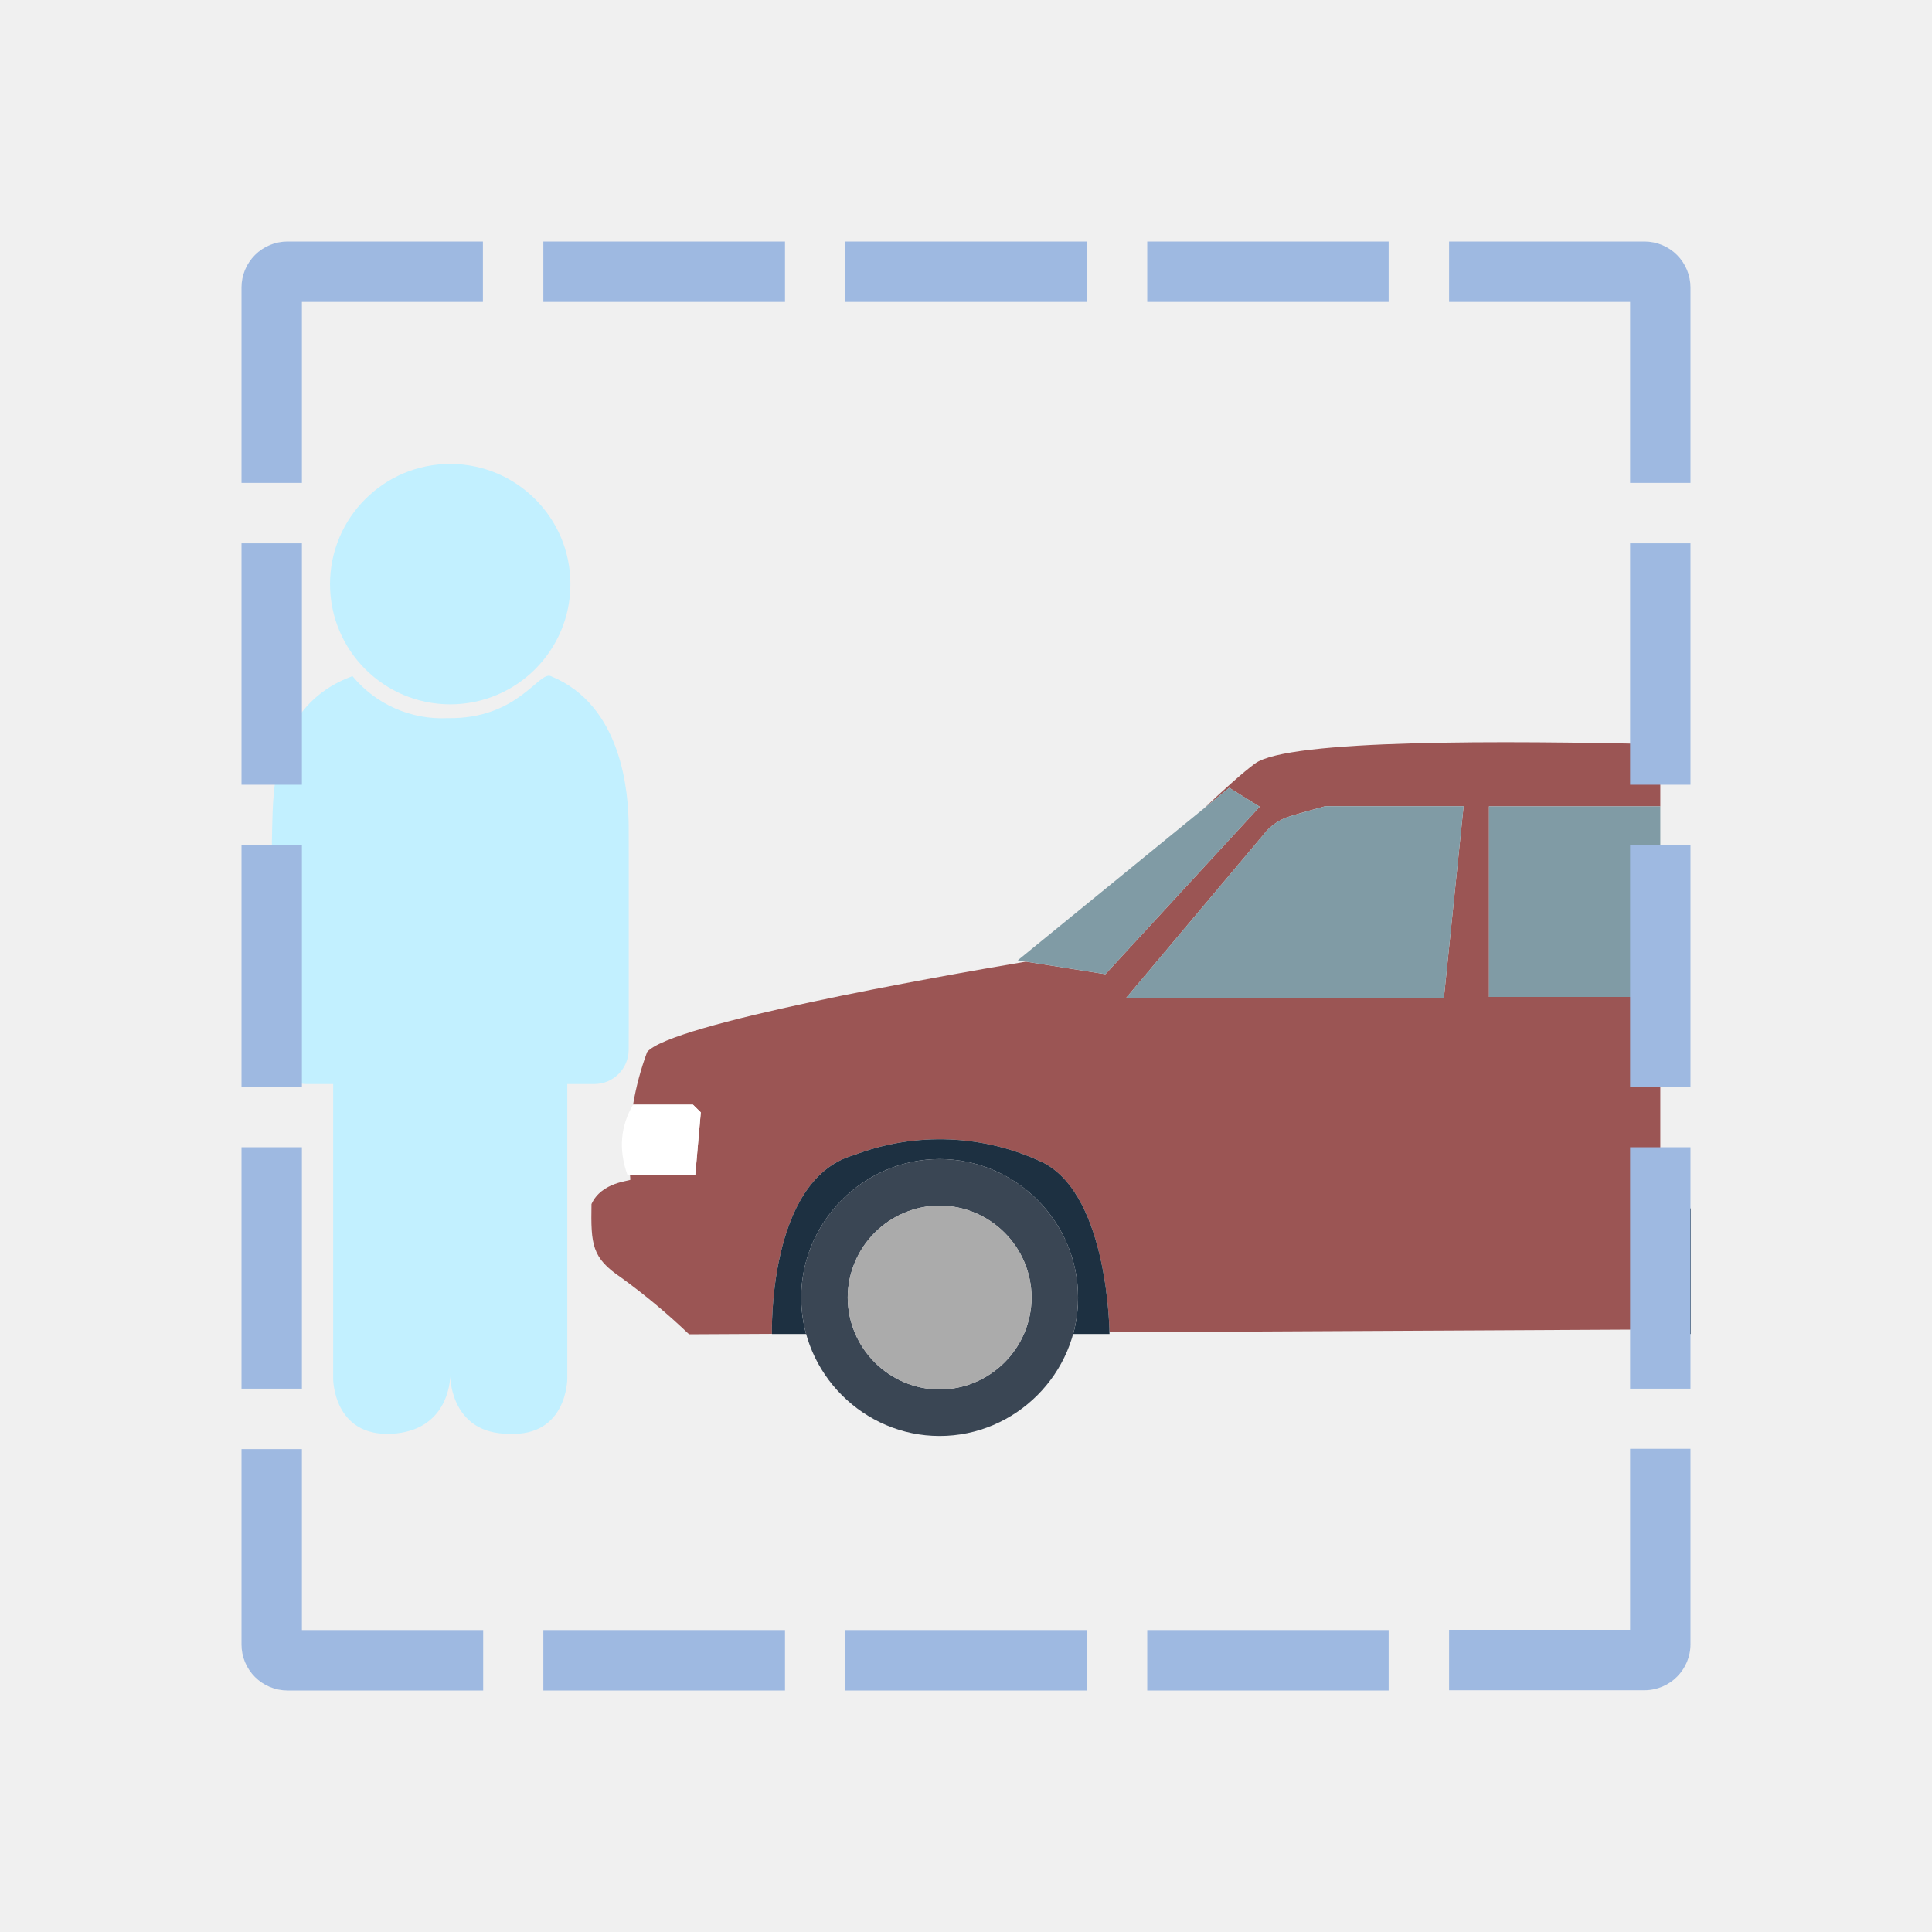
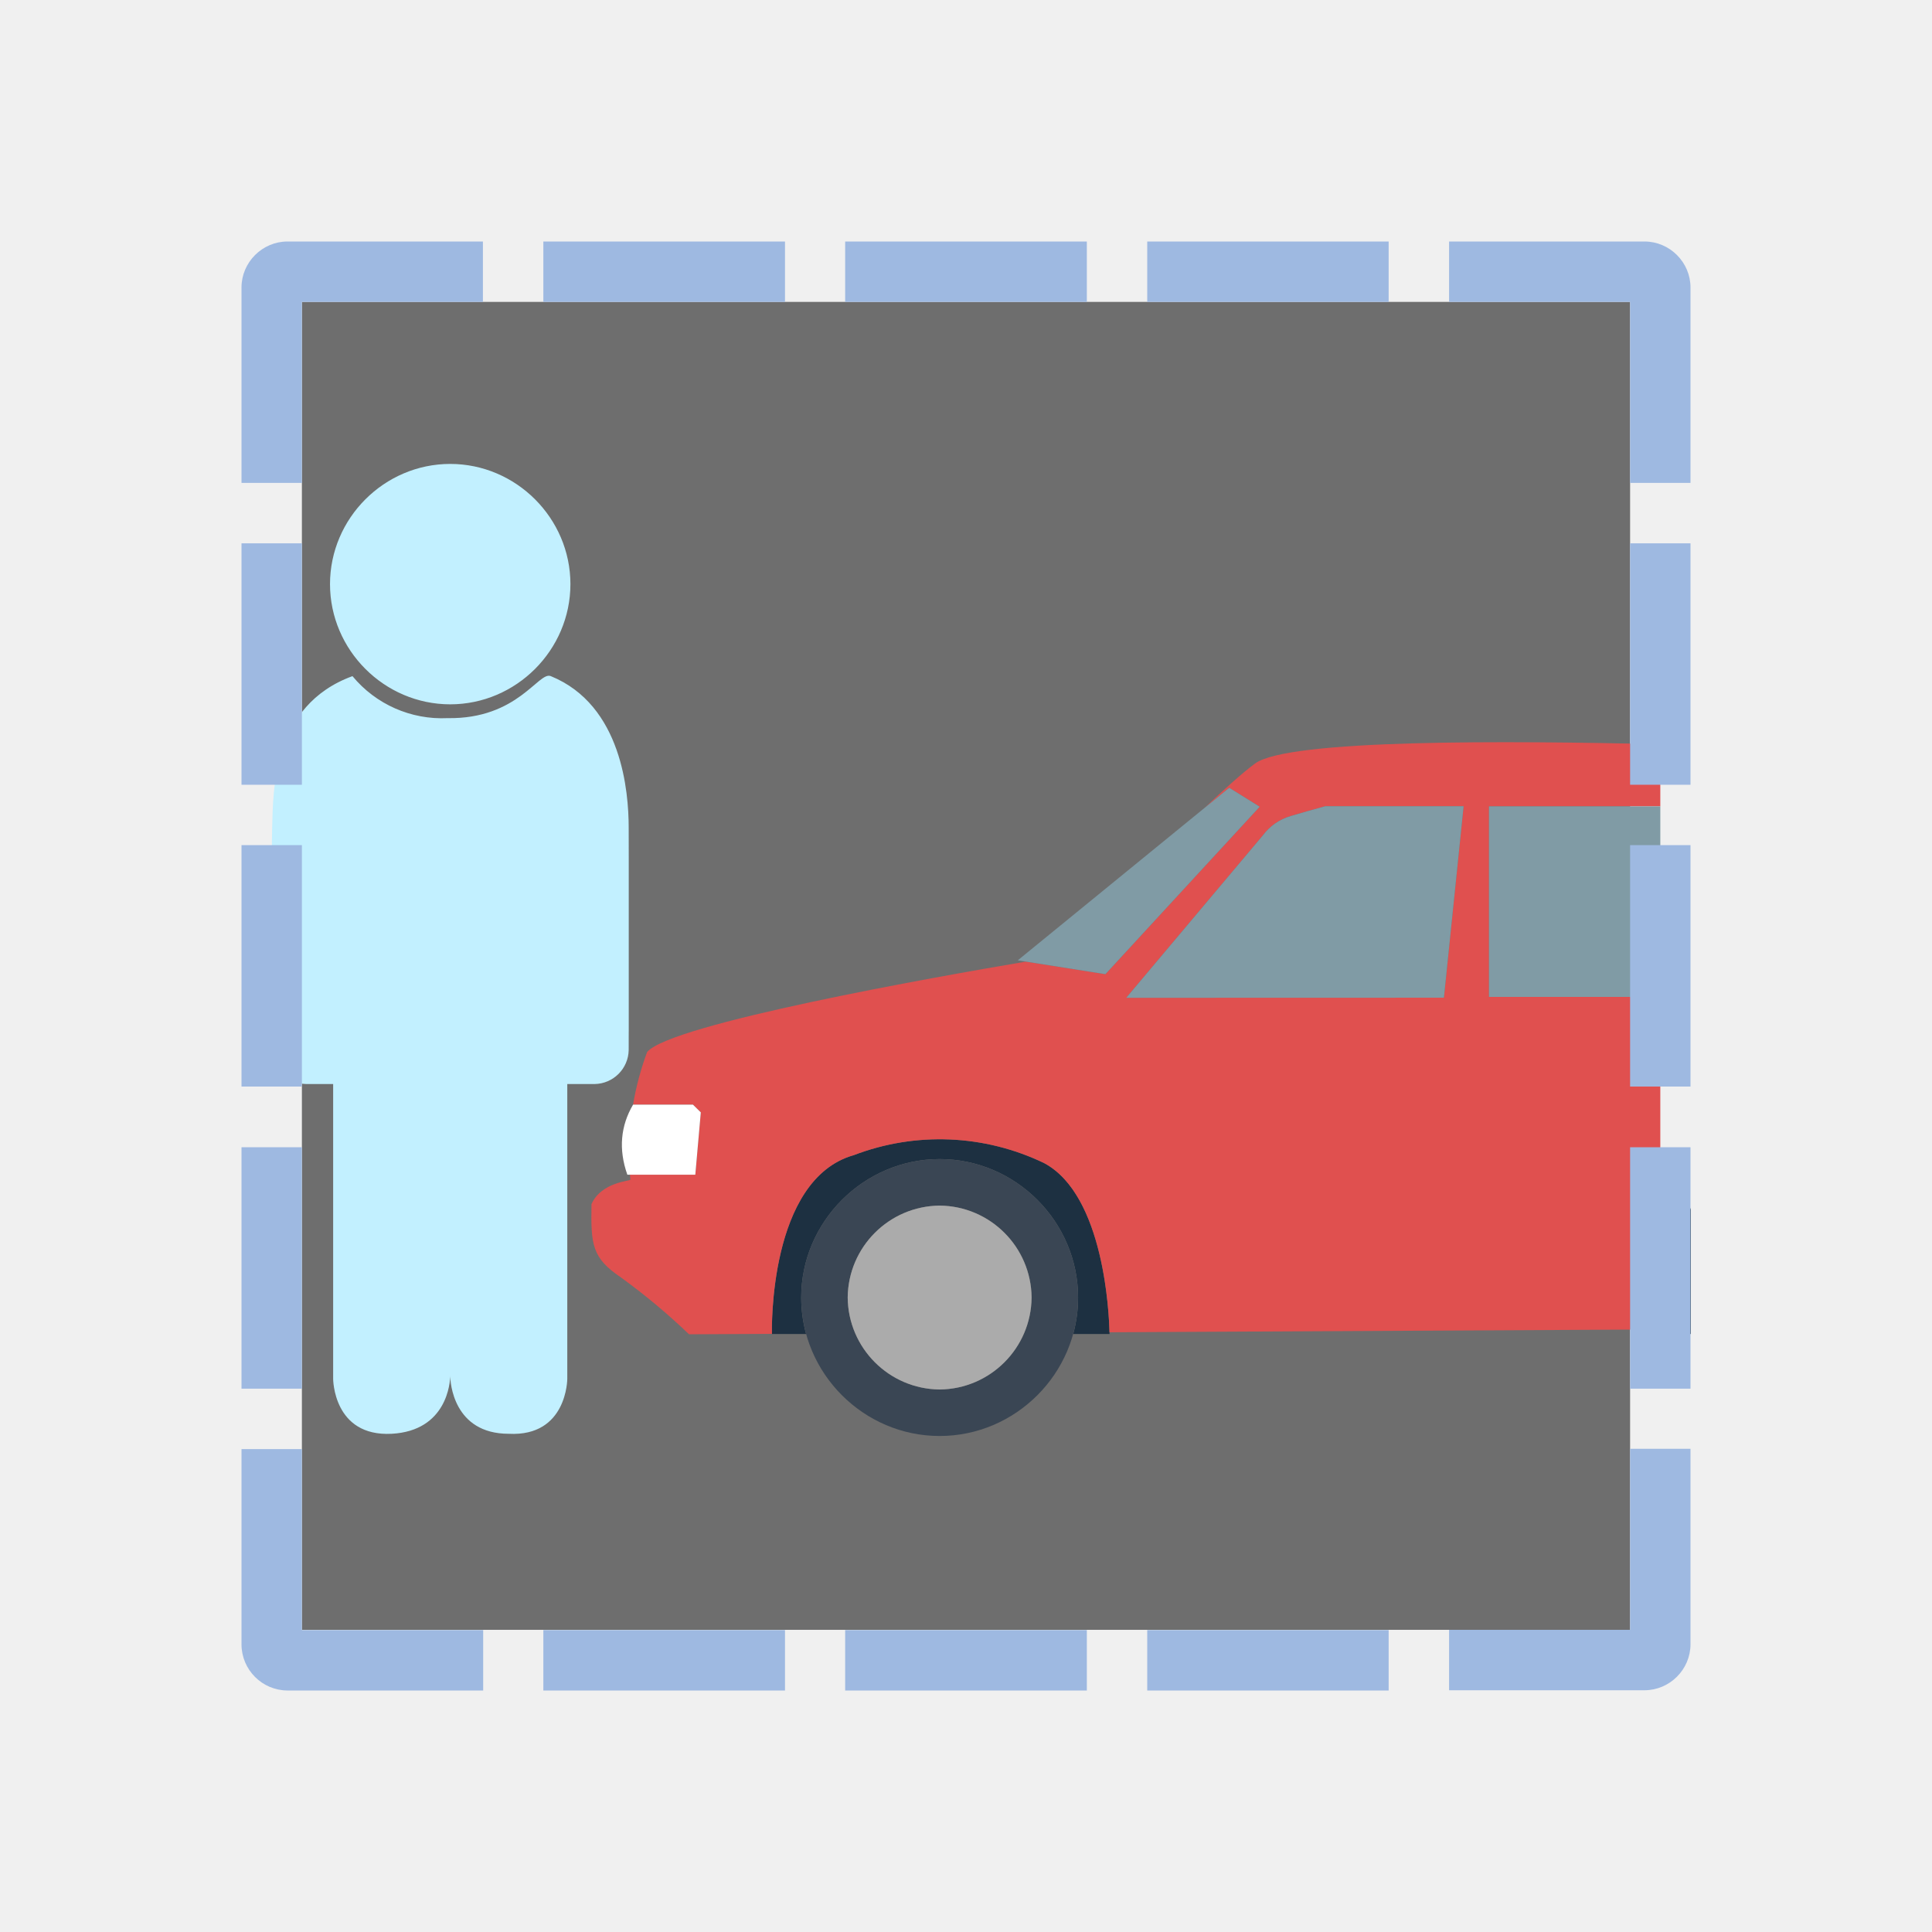
<svg xmlns="http://www.w3.org/2000/svg" xml:space="preserve" fill-rule="evenodd" stroke-linejoin="round" stroke-miterlimit="2" clip-rule="evenodd" viewBox="0 0 64 64">
+   <g id="grey">
+     <path fill="#6e6e6e" d="M10.001 10.001h43.998V53.99H10.001z" />
+     <path fill="#1d3041" d="M56.011 44.191h-.651s-.081-2.33.651-4.184v4.184Zm-29.308 0h-1.132s-.147-5.116 2.711-5.925a7.967 7.967 0 0 1 6.304.262c2.151 1.146 2.168 5.663 2.168 5.663h-1.203c.107-.393.162-.799.162-1.207 0-2.516-2.07-4.587-4.586-4.588-2.516.002-4.586 2.073-4.586 4.589 0 .407.055.813.162 1.206Z" />
+     <path fill="#3a4654" d="M31.127 38.396c2.516 0 4.586 2.071 4.586 4.587 0 2.516-2.07 4.586-4.586 4.586-2.516 0-4.586-2.07-4.586-4.586.001-2.516 2.07-4.585 4.586-4.587Zm0 1.541a3.075 3.075 0 0 0-3.046 3.046 3.076 3.076 0 0 0 3.046 3.046 3.076 3.076 0 0 0 3.046-3.046 3.075 3.075 0 0 0-3.046-3.046Z" />
+     <path fill="#ababab" d="M31.127 39.937a3.075 3.075 0 0 1 3.046 3.046 3.076 3.076 0 0 1-3.046 3.046 3.076 3.076 0 0 1-3.046-3.046 3.075 3.075 0 0 1 3.046-3.046Z" />
+   </g>
  <g id="red">
-     <path fill="#9b5554" d="M55 40.008c-.622 1.575-.657 3.494-.655 4.035l-17.592.09c-.012-.53-.159-4.535-2.167-5.605a7.963 7.963 0 0 0-6.304-.262c-2.81.796-2.715 5.758-2.711 5.92l-2.746.014a21.443 21.443 0 0 0-2.248-1.878c-.969-.653-1.006-1.082-.983-2.435.33-.736 1.288-.761 1.288-.809l-.014-.165h2.165l.182-2.064-.26-.256h-1.984a9.57 9.57 0 0 1 .466-1.744c.784-.932 9.518-2.482 12.546-2.994l2.635.416 5.111-5.547-1.009-.628-.822.67c.679-.644 1.279-1.18 1.675-1.472 1.099-.814 8.35-.757 13.427-.641v2.058h-5.675v6.313H55v6.984Zm-17.692-6.955 10.524-.003.652-6.342h-4.587s-.845.232-1.146.326a1.769 1.769 0 0 0-.917.639l-4.526 5.38Z" />
-   </g>
-   <g id="grey">
-     <path fill="#1d3041" d="M56.011 44.191h-.651s-.081-2.33.651-4.184v4.184Zm-29.308 0h-1.132s-.147-5.116 2.711-5.925a7.963 7.963 0 0 1 6.304.262c2.151 1.146 2.168 5.663 2.168 5.663h-1.203c.107-.393.162-.799.162-1.207 0-2.516-2.07-4.587-4.586-4.588-2.516.002-4.586 2.073-4.586 4.589 0 .407.055.813.162 1.206Z" />
-     <path fill="#3a4654" d="M31.127 38.396c2.516 0 4.586 2.071 4.586 4.587 0 2.516-2.07 4.586-4.586 4.586-2.516 0-4.586-2.07-4.586-4.586.001-2.516 2.07-4.585 4.586-4.587Zm0 1.541a3.061 3.061 0 0 0-3.046 3.046 3.062 3.062 0 0 0 3.046 3.046 3.062 3.062 0 0 0 3.046-3.046 3.061 3.061 0 0 0-3.046-3.046Z" />
-     <path fill="#ababab" d="M31.127 39.937a3.061 3.061 0 0 1 3.046 3.046 3.062 3.062 0 0 1-3.046 3.046 3.062 3.062 0 0 1-3.046-3.046 3.061 3.061 0 0 1 3.046-3.046Z" />
+     <path fill="#e0504f" d="M55 40.008c-.622 1.575-.657 3.494-.655 4.035l-17.592.09c-.012-.53-.159-4.535-2.167-5.605a7.967 7.967 0 0 0-6.304-.262c-2.81.796-2.715 5.758-2.711 5.92l-2.746.014a21.443 21.443 0 0 0-2.248-1.878c-.969-.653-1.006-1.082-.983-2.435.33-.736 1.288-.761 1.288-.809l-.014-.165h2.165l.182-2.064-.26-.256h-1.984c.1-.595.256-1.179.466-1.744.784-.932 9.518-2.482 12.546-2.994l2.635.416 5.111-5.547-1.009-.628-.822.67c.679-.644 1.279-1.18 1.675-1.472 1.099-.814 8.35-.757 13.427-.641v2.058h-5.675v6.313H55v6.984Zm-17.692-6.955 10.524-.003.652-6.342h-4.587s-.845.232-1.146.326a1.77 1.77 0 0 0-.917.639l-4.526 5.38Z" />
  </g>
  <g id="white">
    <path fill="#fff" fill-rule="nonzero" d="M20.971 36.593h1.984l.26.256-.182 2.064h-2.252c-.297-.845-.222-1.617.19-2.32Z" />
  </g>
  <g id="blue">
    <path fill="#809ba5" d="M55 33.024h-5.675v-6.313H55v6.313Zm-17.692.029 4.526-5.38c.228-.306.55-.532.917-.639.381-.113.763-.222 1.146-.326h4.587l-.652 6.342-10.524.003Zm-3.593-1.241 7.005-5.716 1.009.628-5.111 5.547-2.903-.459Z" />
-     <path fill="#c2f0ff" d="M9.012 33.677c-.009-1.855-.024-5.368.004-6.278.037-1.183-.011-4.027 2.66-5.001a3.844 3.844 0 0 0 3.15 1.391c2.336.039 3.017-1.565 3.421-1.391 2.363.964 2.576 3.856 2.579 5.001l.002.969v5.768l-.001.077-.001.571a1.141 1.141 0 0 1-1.125 1.126h-.909v9.764s0 1.923-1.939 1.822c-1.842 0-1.939-1.72-1.939-1.923 0 .203-.097 1.822-1.939 1.923-1.939.101-1.939-1.822-1.939-1.822V35.91h-.894a1.142 1.142 0 0 1-1.126-1.126l-.001-.374A2.371 2.371 0 0 1 9 34.136c0-.135.004-.286.012-.459Zm5.902-18.309a3.984 3.984 0 0 1 3.982 3.982 3.984 3.984 0 0 1-3.982 3.982 3.984 3.984 0 0 1-3.982-3.982 3.984 3.984 0 0 1 3.982-3.982Z" />
-     <path fill="#9eb9e1" d="M54.475 8A1.524 1.524 0 0 1 56 9.525v6.472h-2.001v-5.996h-5.996V8h6.472ZM38.004 53.999h7.997V56h-7.997v-2.001Zm-10.007 0h8.006V56h-8.006v-2.001Zm-9.998 0h8.005V56h-8.005v-2.001ZM8 38.004h2.001v7.997H8v-7.997ZM9.525 56A1.524 1.524 0 0 1 8 54.475v-6.472h2.001v5.996h6.005V56H9.525Zm44.474-28.003H56v7.997h-2.001v-7.997ZM8 27.997h2.001v7.997H8v-7.997Zm48 19.997v6.473a1.525 1.525 0 0 1-1.525 1.525h-6.472V53.99h5.996v-5.996H56Zm-2.001-29.995H56v7.997h-2.001v-7.997Zm0 20.005H56v7.997h-2.001v-7.997ZM10.001 10.001v5.996H8V9.525A1.524 1.524 0 0 1 9.525 8h6.472v2.001h-5.996ZM27.997 8h8.006v2.001h-8.006V8Zm-9.998 0h8.005v2.001h-8.005V8Zm20.005 0h7.997v2.001h-7.997V8ZM8 17.999h2.001v7.997H8v-7.997Z" />
+     <path fill="#c2f0ff" d="M9.012 33.677c-.009-1.855-.024-5.368.004-6.278.037-1.183-.011-4.027 2.66-5.001a3.844 3.844 0 0 0 3.15 1.391c2.336.039 3.017-1.565 3.421-1.391 2.363.964 2.576 3.856 2.579 5.001l.002.969v5.768l-.001.077-.001.571a1.147 1.147 0 0 1-1.125 1.126h-.909v9.764s0 1.923-1.939 1.822c-1.842 0-1.939-1.72-1.939-1.923 0 .203-.097 1.822-1.939 1.923-1.939.101-1.939-1.822-1.939-1.822V35.91h-.894a1.148 1.148 0 0 1-1.126-1.126l-.001-.374A2.502 2.502 0 0 1 9 34.136c0-.135.004-.286.012-.459Zm5.902-18.309c2.184.001 3.981 1.798 3.982 3.982-.001 2.184-1.798 3.981-3.982 3.982-2.184-.001-3.981-1.798-3.982-3.982.001-2.184 1.798-3.981 3.982-3.982Z" />
+     <path fill="#9eb9e1" d="M54.475 8h.001C55.312 8 56 8.688 56 9.524v6.473h-2.001v-5.996h-5.996V8h6.472ZM38.004 53.999h7.997V56h-7.997v-2.001Zm-10.007 0h8.006V56h-8.006v-2.001Zm-9.998 0h8.005V56h-8.005v-2.001ZM8 38.004h2.001v7.997H8v-7.997ZM9.525 56h-.001A1.531 1.531 0 0 1 8 54.476v-6.473h2.001v5.996h6.005V56H9.525Zm44.474-28.003H56v7.997h-2.001v-7.997ZM8 27.997h2.001v7.997H8v-7.997Zm48 19.997v6.473c0 .837-.688 1.525-1.525 1.525h-6.472V53.99h5.996v-5.996H56Zm-2.001-29.995H56v7.997h-2.001v-7.997Zm0 20.005H56v7.997h-2.001v-7.997ZM10.001 10.001v5.996H8V9.524C8 8.688 8.688 8 9.524 8h6.473v2.001h-5.996ZM27.997 8h8.006v2.001h-8.006V8Zm-9.998 0h8.005v2.001h-8.005V8Zm20.005 0h7.997v2.001h-7.997V8ZM8 17.999h2.001v7.997H8v-7.997Z" />
  </g>
</svg>
